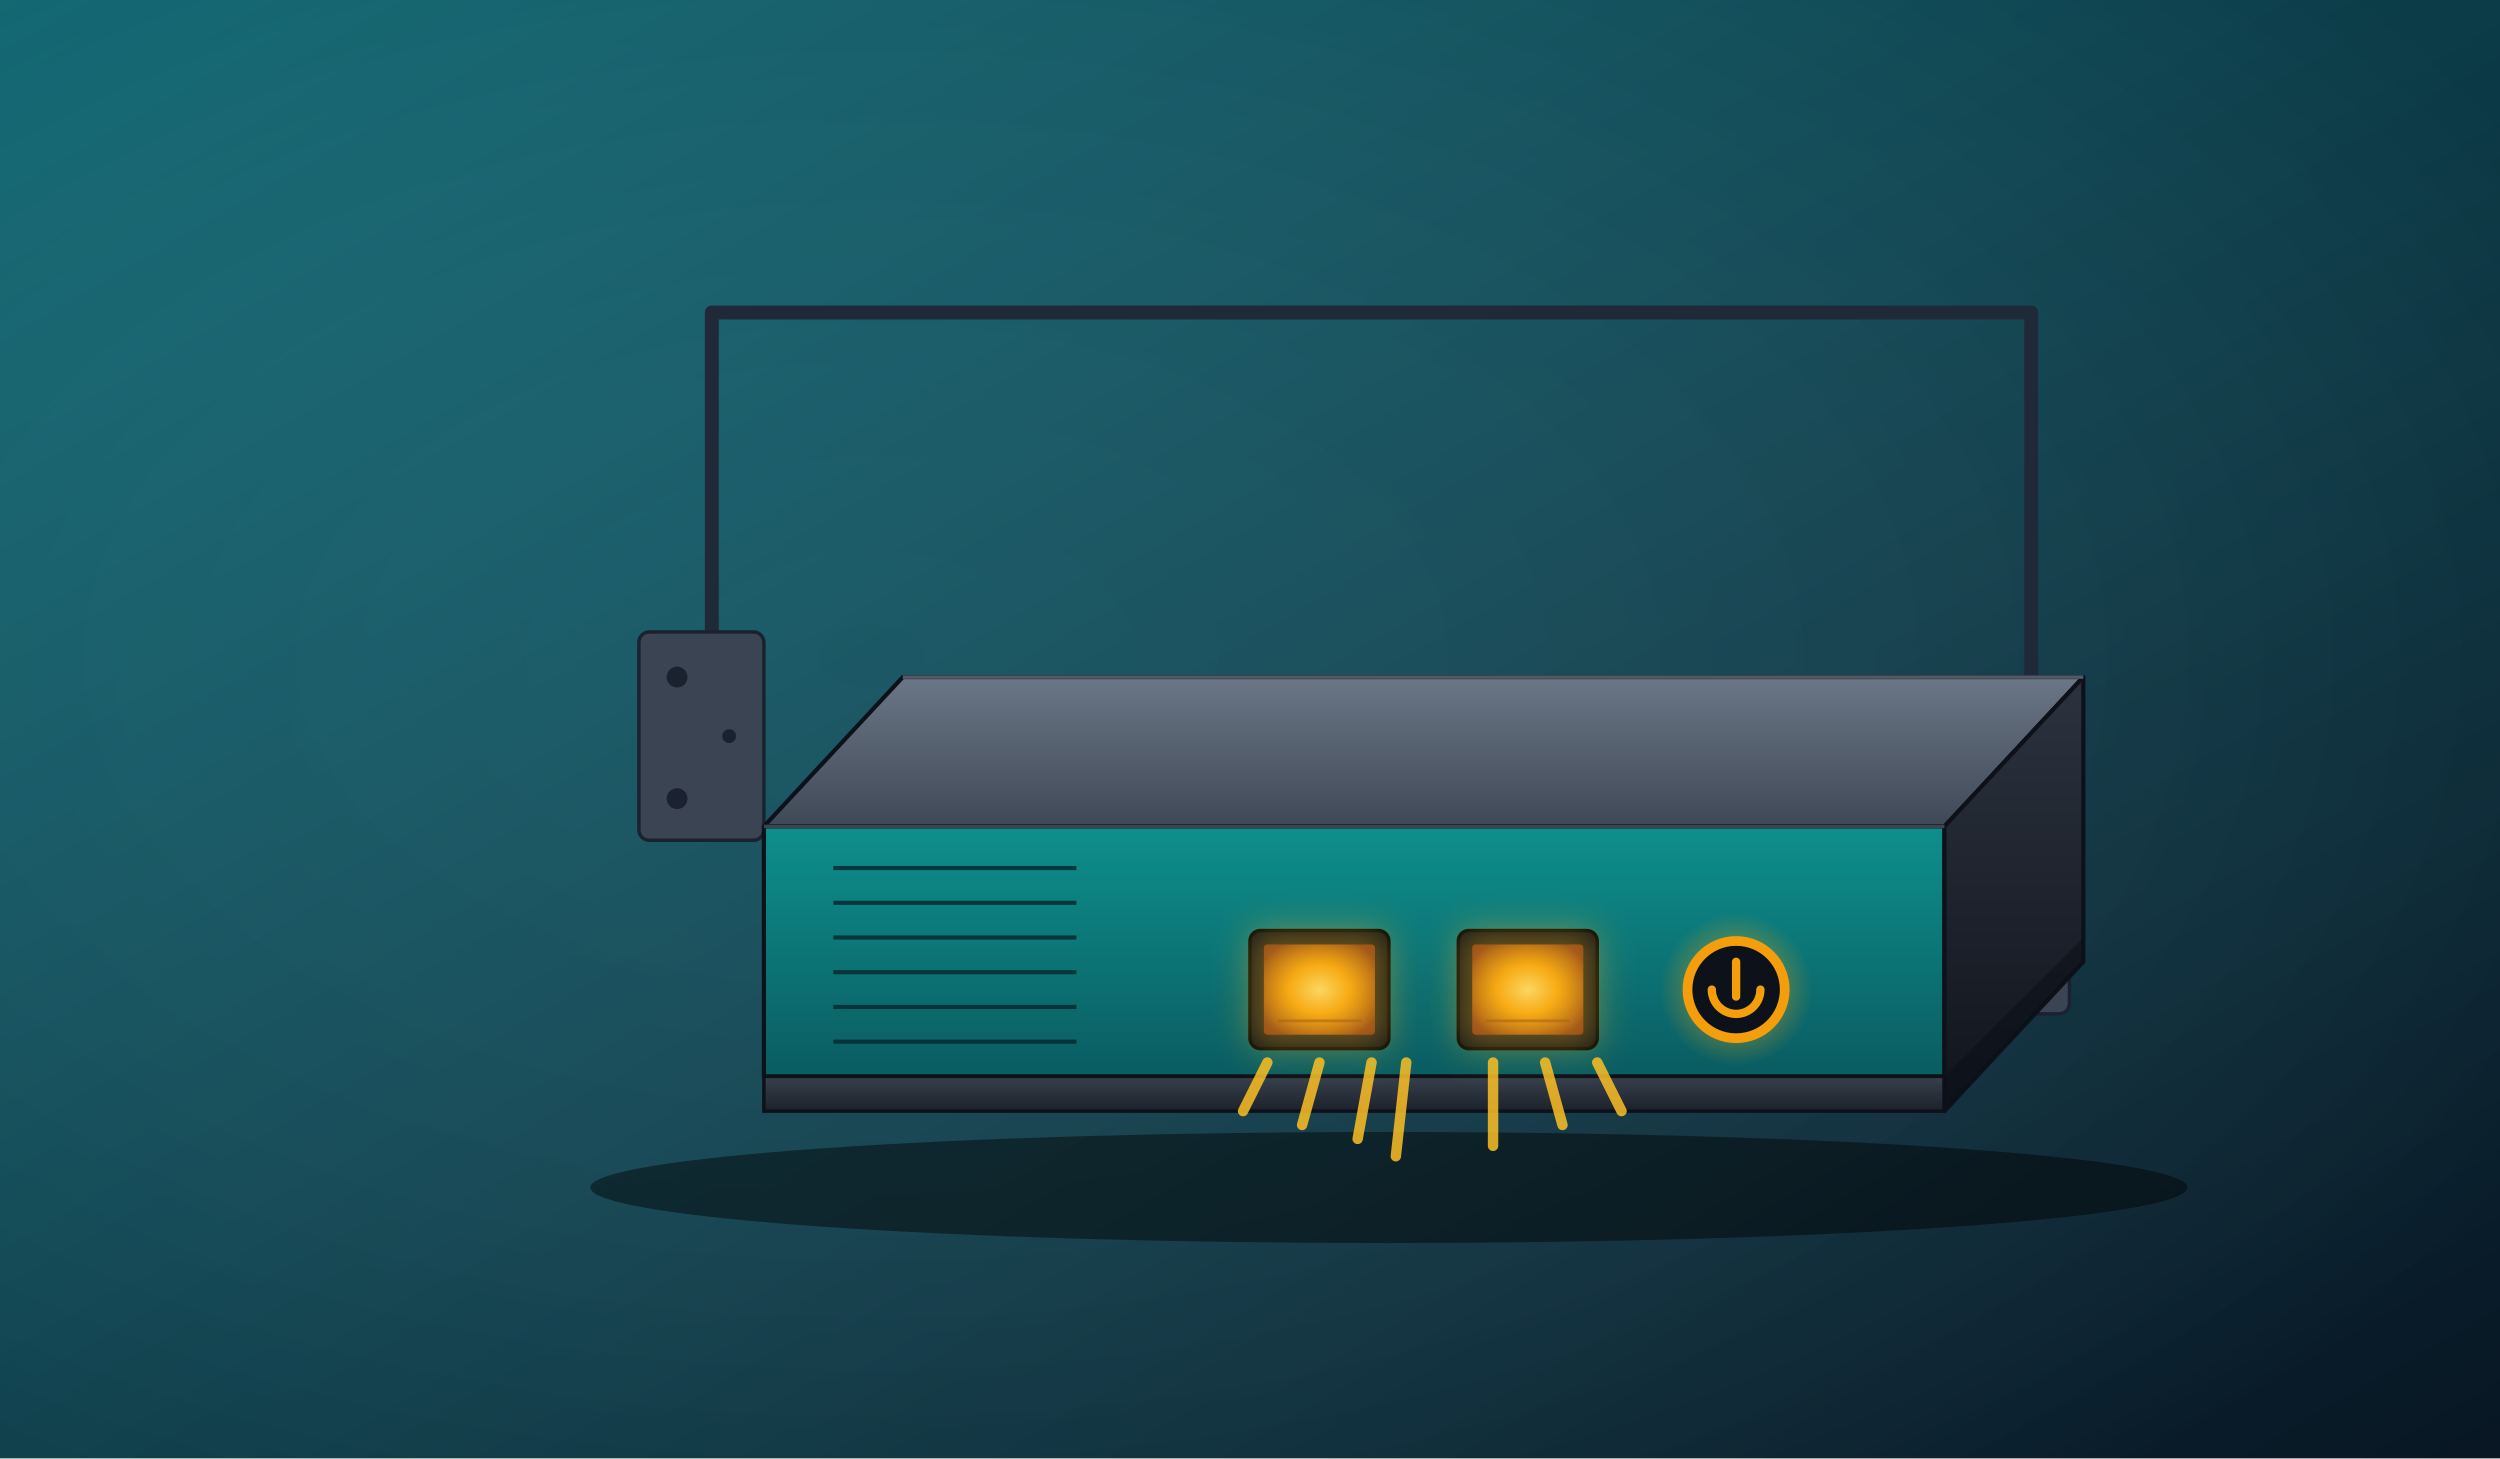
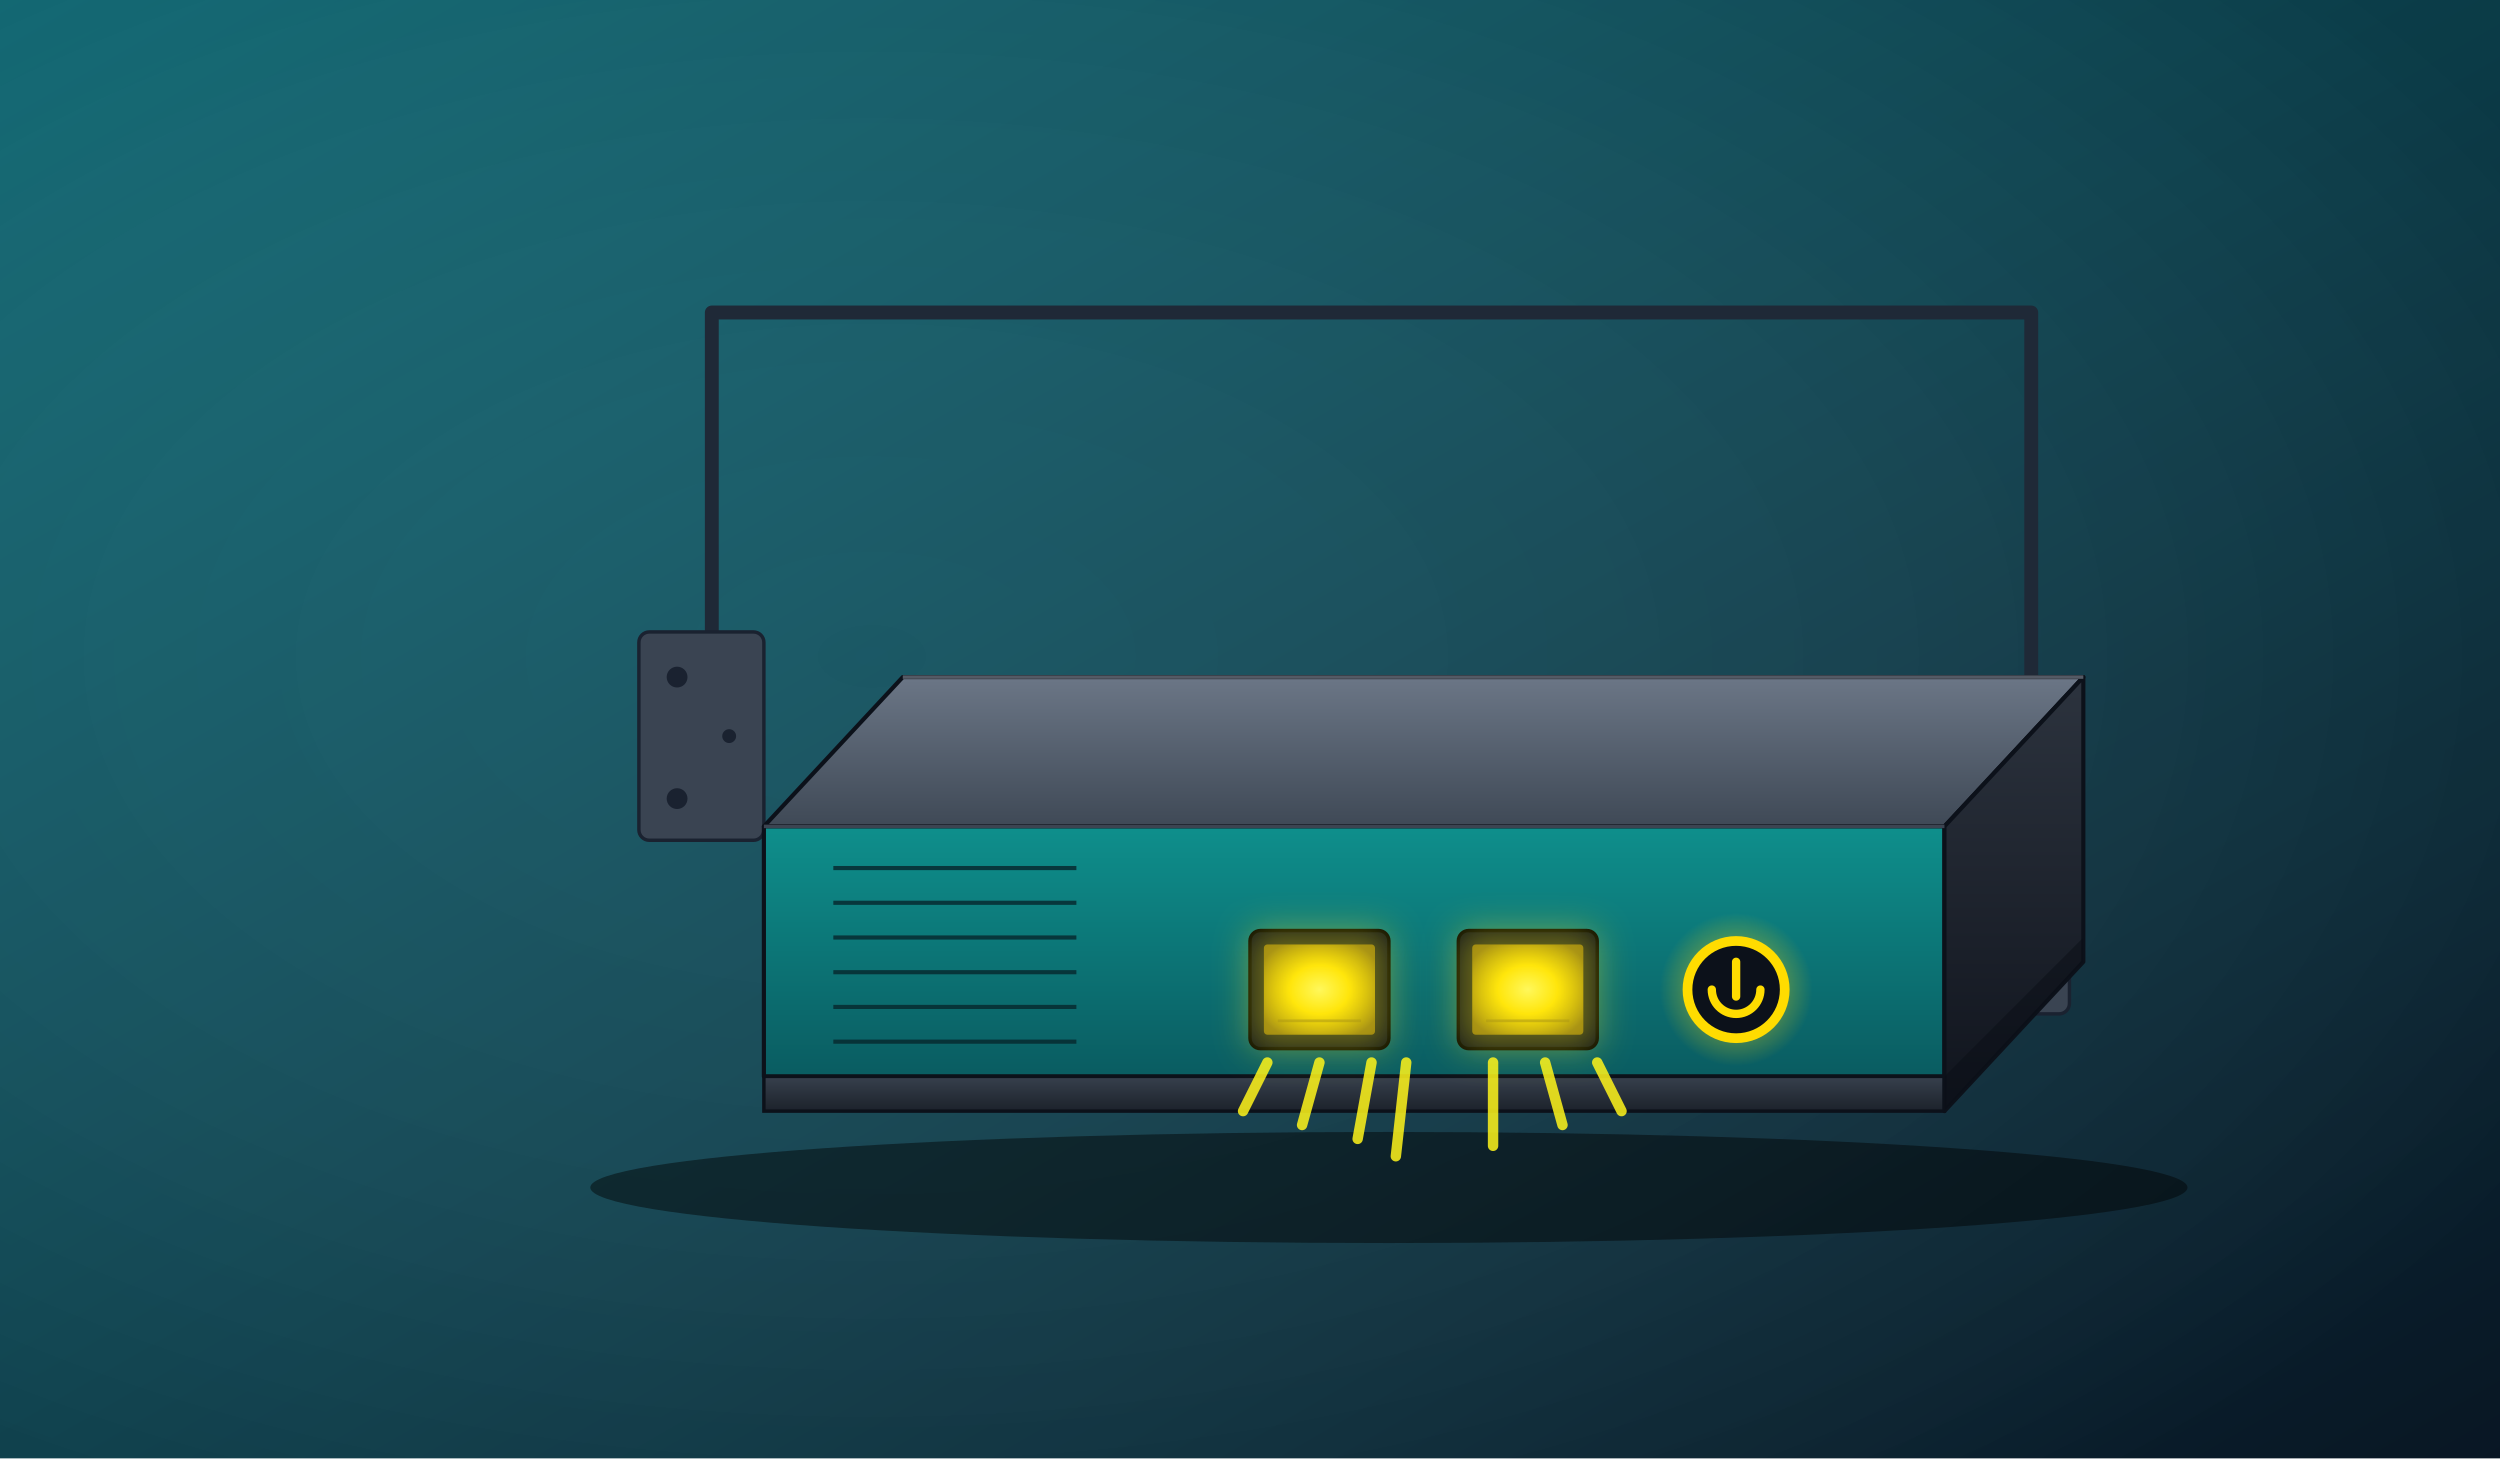
<svg xmlns="http://www.w3.org/2000/svg" viewBox="0 0 720 420" role="img" aria-label="MurOS 1U firewall appliance">
  <defs>
    <linearGradient id="backdrop" x1="0" y1="0" x2="1" y2="1">
      <stop offset="0" stop-color="#0d6e7a" />
      <stop offset="0.5" stop-color="#0d4654" />
      <stop offset="1" stop-color="#0b1a2a" />
    </linearGradient>
    <linearGradient id="chassisTop" x1="0" y1="0" x2="0" y2="1">
      <stop offset="0" stop-color="#6b7686" />
      <stop offset="1" stop-color="#3f4956" />
    </linearGradient>
    <linearGradient id="frontPanel" x1="0" y1="0" x2="0" y2="1">
      <stop offset="0" stop-color="#0e8f8c" />
      <stop offset="1" stop-color="#0a5c61" />
    </linearGradient>
    <linearGradient id="chassisSide" x1="0" y1="0" x2="0" y2="1">
      <stop offset="0" stop-color="#2c333e" />
      <stop offset="1" stop-color="#10141d" />
    </linearGradient>
    <linearGradient id="chassisLip" x1="0" y1="0" x2="0" y2="1">
      <stop offset="0" stop-color="#37404d" />
      <stop offset="1" stop-color="#1c222b" />
    </linearGradient>
    <radialGradient id="portGlow" cx="0.5" cy="0.5" r="0.6">
-       <stop offset="0" stop-color="#fde68a" />
-       <stop offset="0.45" stop-color="#f59e0b" />
-       <stop offset="1" stop-color="#7c2d12" />
+       <stop offset="0" stop-color="#fff985" />
+       <stop offset="0.45" stop-color="#ffdc00" />
+       <stop offset="1" stop-color="#83680d" />
    </radialGradient>
    <radialGradient id="powerGlow" cx="0.5" cy="0.5" r="0.5">
-       <stop offset="0" stop-color="#fbbf24" stop-opacity="0.7" />
-       <stop offset="1" stop-color="#f59e0b" stop-opacity="0" />
+       <stop offset="0" stop-color="#fff41a" stop-opacity="0.7" />
+       <stop offset="1" stop-color="#ffdc00" stop-opacity="0" />
    </radialGradient>
    <filter id="softGlow" x="-100%" y="-100%" width="300%" height="300%">
      <feGaussianBlur in="SourceGraphic" stdDeviation="5" />
    </filter>
    <filter id="hardGlow" x="-50%" y="-50%" width="200%" height="200%">
      <feGaussianBlur in="SourceGraphic" stdDeviation="1.5" />
    </filter>
  </defs>
  <rect width="720" height="420" fill="url(#backdrop)" />
  <radialGradient id="vign" cx="0.35" cy="0.45" r="0.75">
    <stop offset="0" stop-color="#fff" stop-opacity="0.06" />
    <stop offset="1" stop-color="#000" stop-opacity="0.15" />
  </radialGradient>
  <rect width="720" height="420" fill="url(#vign)" />
  <g transform="translate(180 60)">
    <ellipse cx="220" cy="282" rx="230" ry="16" fill="#000" opacity="0.45" />
    <g stroke="#1f2937" stroke-width="4" stroke-linejoin="round" stroke-linecap="round" fill="none">
      <path d="M 25 140 L 25 30 L 405 30 L 405 200" />
    </g>
    <rect x="4" y="122" width="36" height="60" rx="3" fill="#3a4452" stroke="#1a2230" stroke-width="1" />
    <circle cx="15" cy="135" r="3" fill="#1a2230" />
    <circle cx="15" cy="170" r="3" fill="#1a2230" />
    <circle cx="30" cy="152" r="2" fill="#1a2230" />
    <rect x="380" y="172" width="36" height="60" rx="3" fill="#3a4452" stroke="#1a2230" stroke-width="1" />
    <circle cx="410" cy="185" r="3" fill="#1a2230" />
    <circle cx="410" cy="220" r="3" fill="#1a2230" />
    <circle cx="395" cy="202" r="2" fill="#1a2230" />
    <polygon points="40,178  380,178  420,135  80,135" fill="url(#chassisTop)" stroke="#0c111a" stroke-width="1.2" stroke-linejoin="round" />
    <polygon points="40,178  380,178  380,250 40,250" fill="url(#frontPanel)" stroke="#0c111a" stroke-width="1.2" stroke-linejoin="round" />
    <polygon points="40,250 380,250 380,260 40,260" fill="url(#chassisLip)" stroke="#0c111a" stroke-width="1" />
    <polygon points="380,178  420,135  420,217 380,260" fill="url(#chassisSide)" stroke="#0c111a" stroke-width="1.2" stroke-linejoin="round" />
    <polygon points="380,250 420,210 420,217 380,260" fill="#0a0e15" opacity="0.5" />
    <line x1="80" y1="135" x2="420" y2="135" stroke="#9ca3af" stroke-width="1" opacity="0.5" />
    <line x1="40" y1="178" x2="380" y2="178" stroke="#94a3b8" stroke-width="1" opacity="0.35" />
    <g stroke="#062a30" stroke-width="1.2" opacity="0.85">
      <line x1="60" y1="190" x2="130" y2="190" />
      <line x1="60" y1="200" x2="130" y2="200" />
      <line x1="60" y1="210" x2="130" y2="210" />
      <line x1="60" y1="220" x2="130" y2="220" />
      <line x1="60" y1="230" x2="130" y2="230" />
      <line x1="60" y1="240" x2="130" y2="240" />
    </g>
    <g opacity="0.85">
-       <path d="M 215 246 L 211 268" stroke="#fbbf24" stroke-width="3" stroke-linecap="round" />
-       <path d="M 225 246 L 222 273" stroke="#fbbf24" stroke-width="3" stroke-linecap="round" />
-       <path d="M 200 246 L 195 264" stroke="#fbbf24" stroke-width="3" stroke-linecap="round" />
-       <path d="M 185 246 L 178 260" stroke="#fbbf24" stroke-width="3" stroke-linecap="round" />
-       <path d="M 250 246 L 250 270" stroke="#fbbf24" stroke-width="3" stroke-linecap="round" />
-       <path d="M 265 246 L 270 264" stroke="#fbbf24" stroke-width="3" stroke-linecap="round" />
-       <path d="M 280 246 L 287 260" stroke="#fbbf24" stroke-width="3" stroke-linecap="round" />
+       <path d="M 215 246 L 211 268" stroke="#fff41a" stroke-width="3" stroke-linecap="round" />
+       <path d="M 225 246 L 222 273" stroke="#fff41a" stroke-width="3" stroke-linecap="round" />
+       <path d="M 200 246 L 195 264" stroke="#fff41a" stroke-width="3" stroke-linecap="round" />
+       <path d="M 185 246 L 178 260" stroke="#fff41a" stroke-width="3" stroke-linecap="round" />
+       <path d="M 250 246 L 250 270" stroke="#fff41a" stroke-width="3" stroke-linecap="round" />
+       <path d="M 265 246 L 270 264" stroke="#fff41a" stroke-width="3" stroke-linecap="round" />
+       <path d="M 280 246 L 287 260" stroke="#fff41a" stroke-width="3" stroke-linecap="round" />
    </g>
    <g>
      <rect x="180" y="208" width="40" height="34" rx="3" fill="#0c111a" stroke="#000" stroke-width="1" />
      <rect x="184" y="212" width="32" height="26" rx="1" fill="url(#portGlow)" />
-       <g stroke="#7c2d12" stroke-width="0.8" opacity="0.6">
+       <g stroke="#83680d" stroke-width="0.8" opacity="0.6">
        <line x1="188" y1="234" x2="212" y2="234" />
      </g>
-       <rect x="180" y="208" width="40" height="34" rx="3" fill="#fbbf24" opacity="0.4" filter="url(#softGlow)" />
+       <rect x="180" y="208" width="40" height="34" rx="3" fill="#fff41a" opacity="0.4" filter="url(#softGlow)" />
    </g>
    <g>
      <rect x="240" y="208" width="40" height="34" rx="3" fill="#0c111a" stroke="#000" stroke-width="1" />
      <rect x="244" y="212" width="32" height="26" rx="1" fill="url(#portGlow)" />
-       <g stroke="#7c2d12" stroke-width="0.8" opacity="0.6">
+       <g stroke="#83680d" stroke-width="0.8" opacity="0.6">
        <line x1="248" y1="234" x2="272" y2="234" />
      </g>
-       <rect x="240" y="208" width="40" height="34" rx="3" fill="#fbbf24" opacity="0.4" filter="url(#softGlow)" />
+       <rect x="240" y="208" width="40" height="34" rx="3" fill="#fff41a" opacity="0.4" filter="url(#softGlow)" />
    </g>
    <g transform="translate(320 225)">
      <circle r="22" fill="url(#powerGlow)" />
-       <circle r="14" fill="#0c111a" stroke="#f59e0b" stroke-width="2.8" />
-       <path d="M -7 0 a 7 7 0 1 0 14 0" fill="none" stroke="#f59e0b" stroke-width="2.4" stroke-linecap="round" />
-       <line x1="0" y1="-8" x2="0" y2="2" stroke="#f59e0b" stroke-width="2.4" stroke-linecap="round" />
+       <circle r="14" fill="#0c111a" stroke="#ffdc00" stroke-width="2.8" />
+       <path d="M -7 0 a 7 7 0 1 0 14 0" fill="none" stroke="#ffdc00" stroke-width="2.4" stroke-linecap="round" />
+       <line x1="0" y1="-8" x2="0" y2="2" stroke="#ffdc00" stroke-width="2.4" stroke-linecap="round" />
    </g>
  </g>
</svg>
